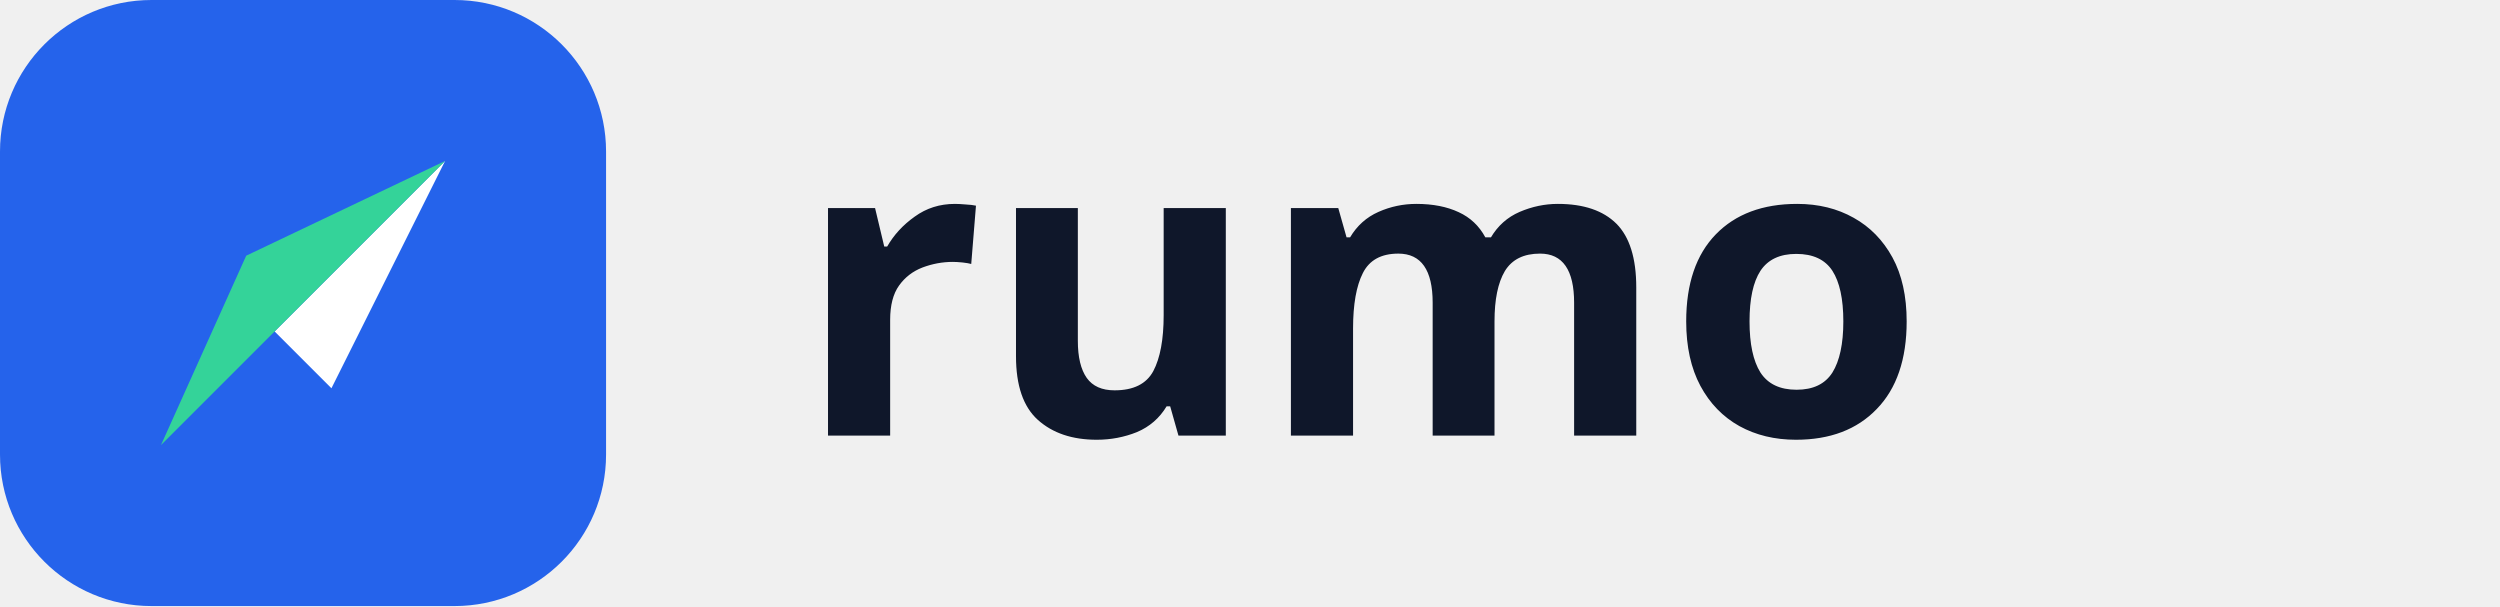
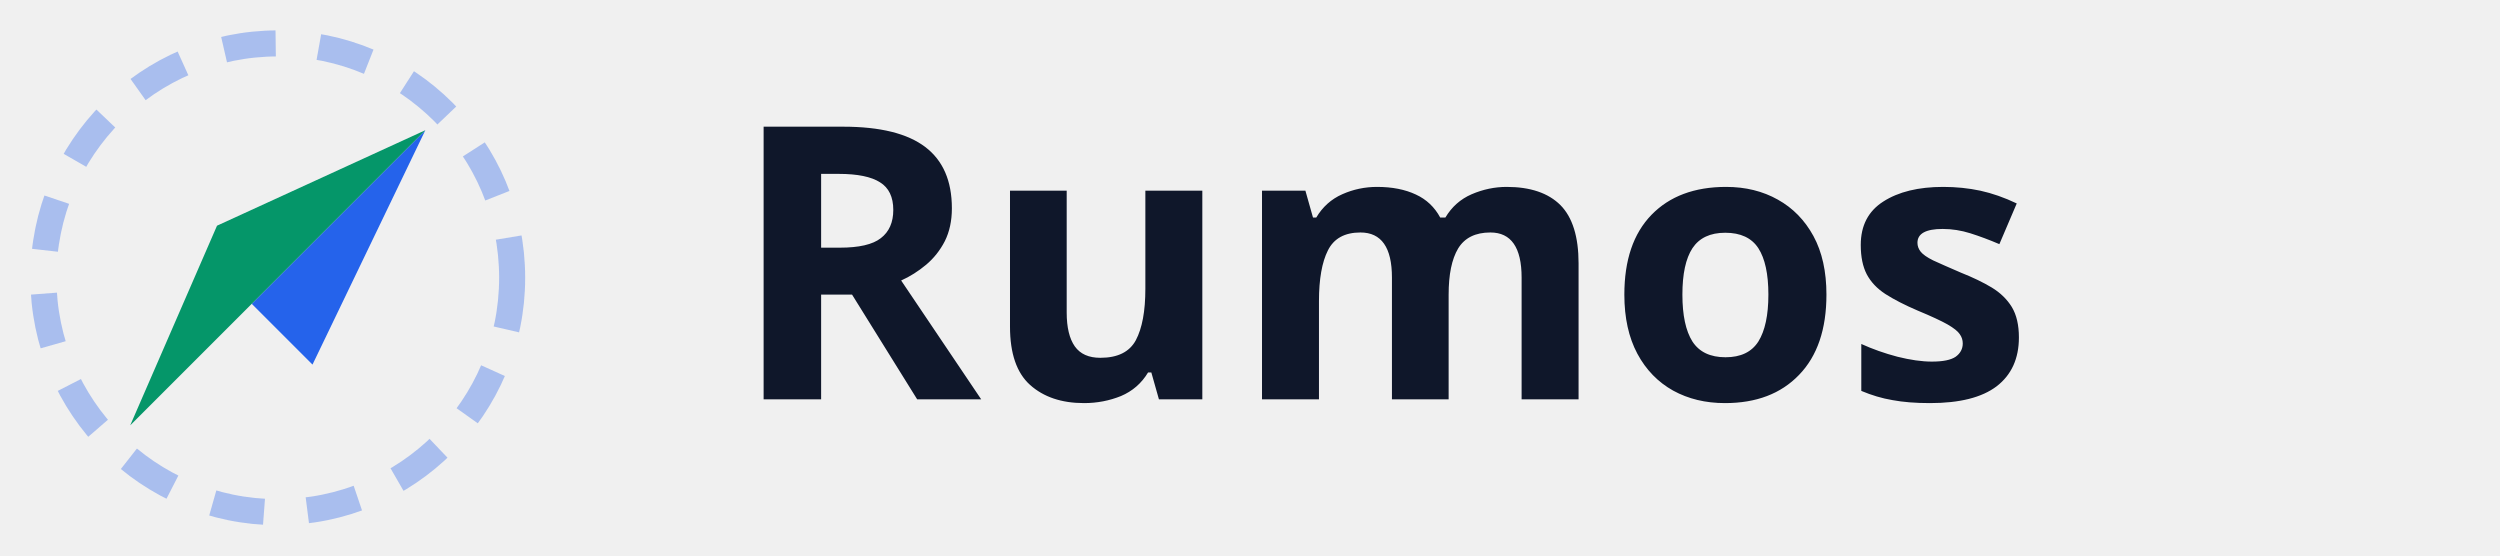
- <svg xmlns="http://www.w3.org/2000/svg" viewBox="0 0 132 32" fill="none">
-   <rect width="32" height="32" rx="8" fill="#2563EB" />
-   <path d="M8.5 23.5L23.5 8.5L17.5 20.5L14.5 17.5L8.5 23.5Z" fill="#FFFFFF" />
-   <path d="M8.5 23.5L13 13.5L23.5 8.5L14.5 17.5L8.5 23.5Z" fill="#34D399" />
-   <text x="42" y="23" font-family="Plus Jakarta Sans, system-ui, sans-serif" font-size="22" font-weight="700" fill="#0F172A">rumo</text>
+ <svg xmlns="http://www.w3.org/2000/svg" viewBox="0 0 144 32" fill="none">
+   <circle cx="16" cy="16" r="13.5" stroke="#2563EB" stroke-opacity="0.35" stroke-width="1.5" stroke-dasharray="3 2.5" />
+   <path d="M7.5 24.5L24.5 7.5L18 21L14.5 17.5L7.5 24.5Z" fill="#2563EB" />
+   <path d="M7.5 24.5L12.5 13L24.5 7.5L14.5 17.5L7.5 24.5Z" fill="#059669" />
+   <text x="42" y="23" font-family="Syne, Plus Jakarta Sans, system-ui, sans-serif" font-size="22" font-weight="800" fill="#0F172A">Rumos</text>
</svg>
